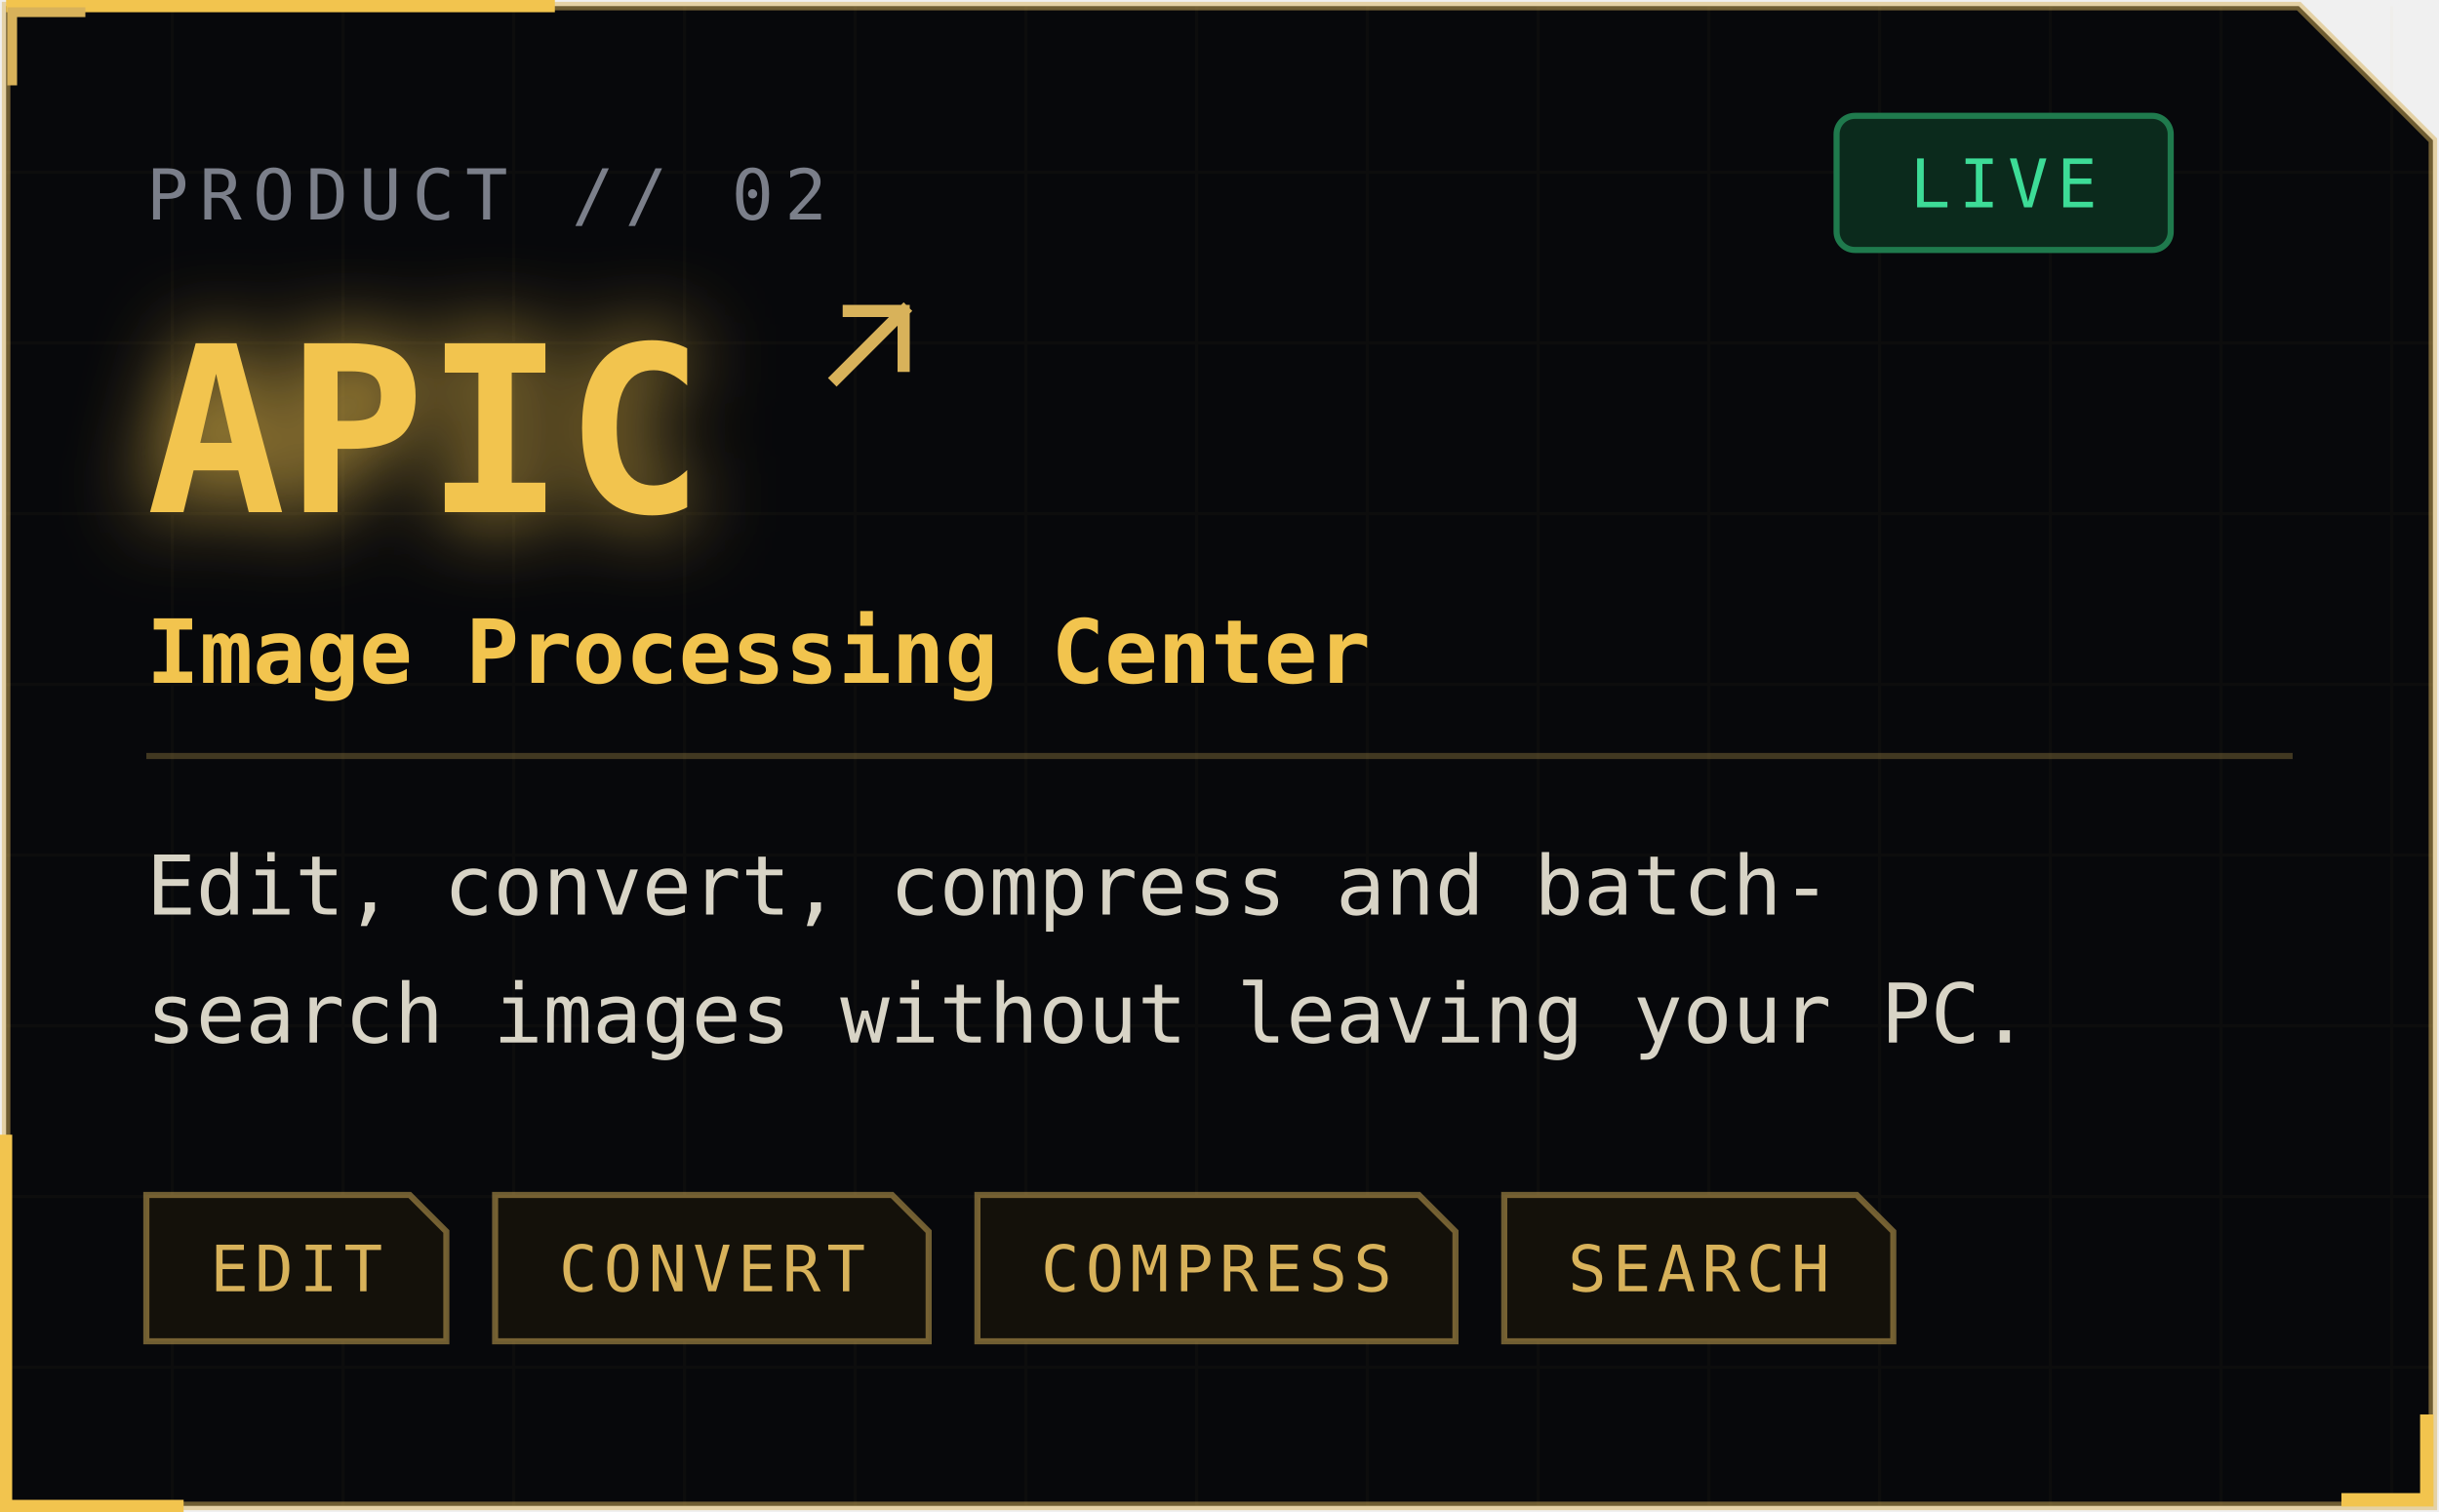
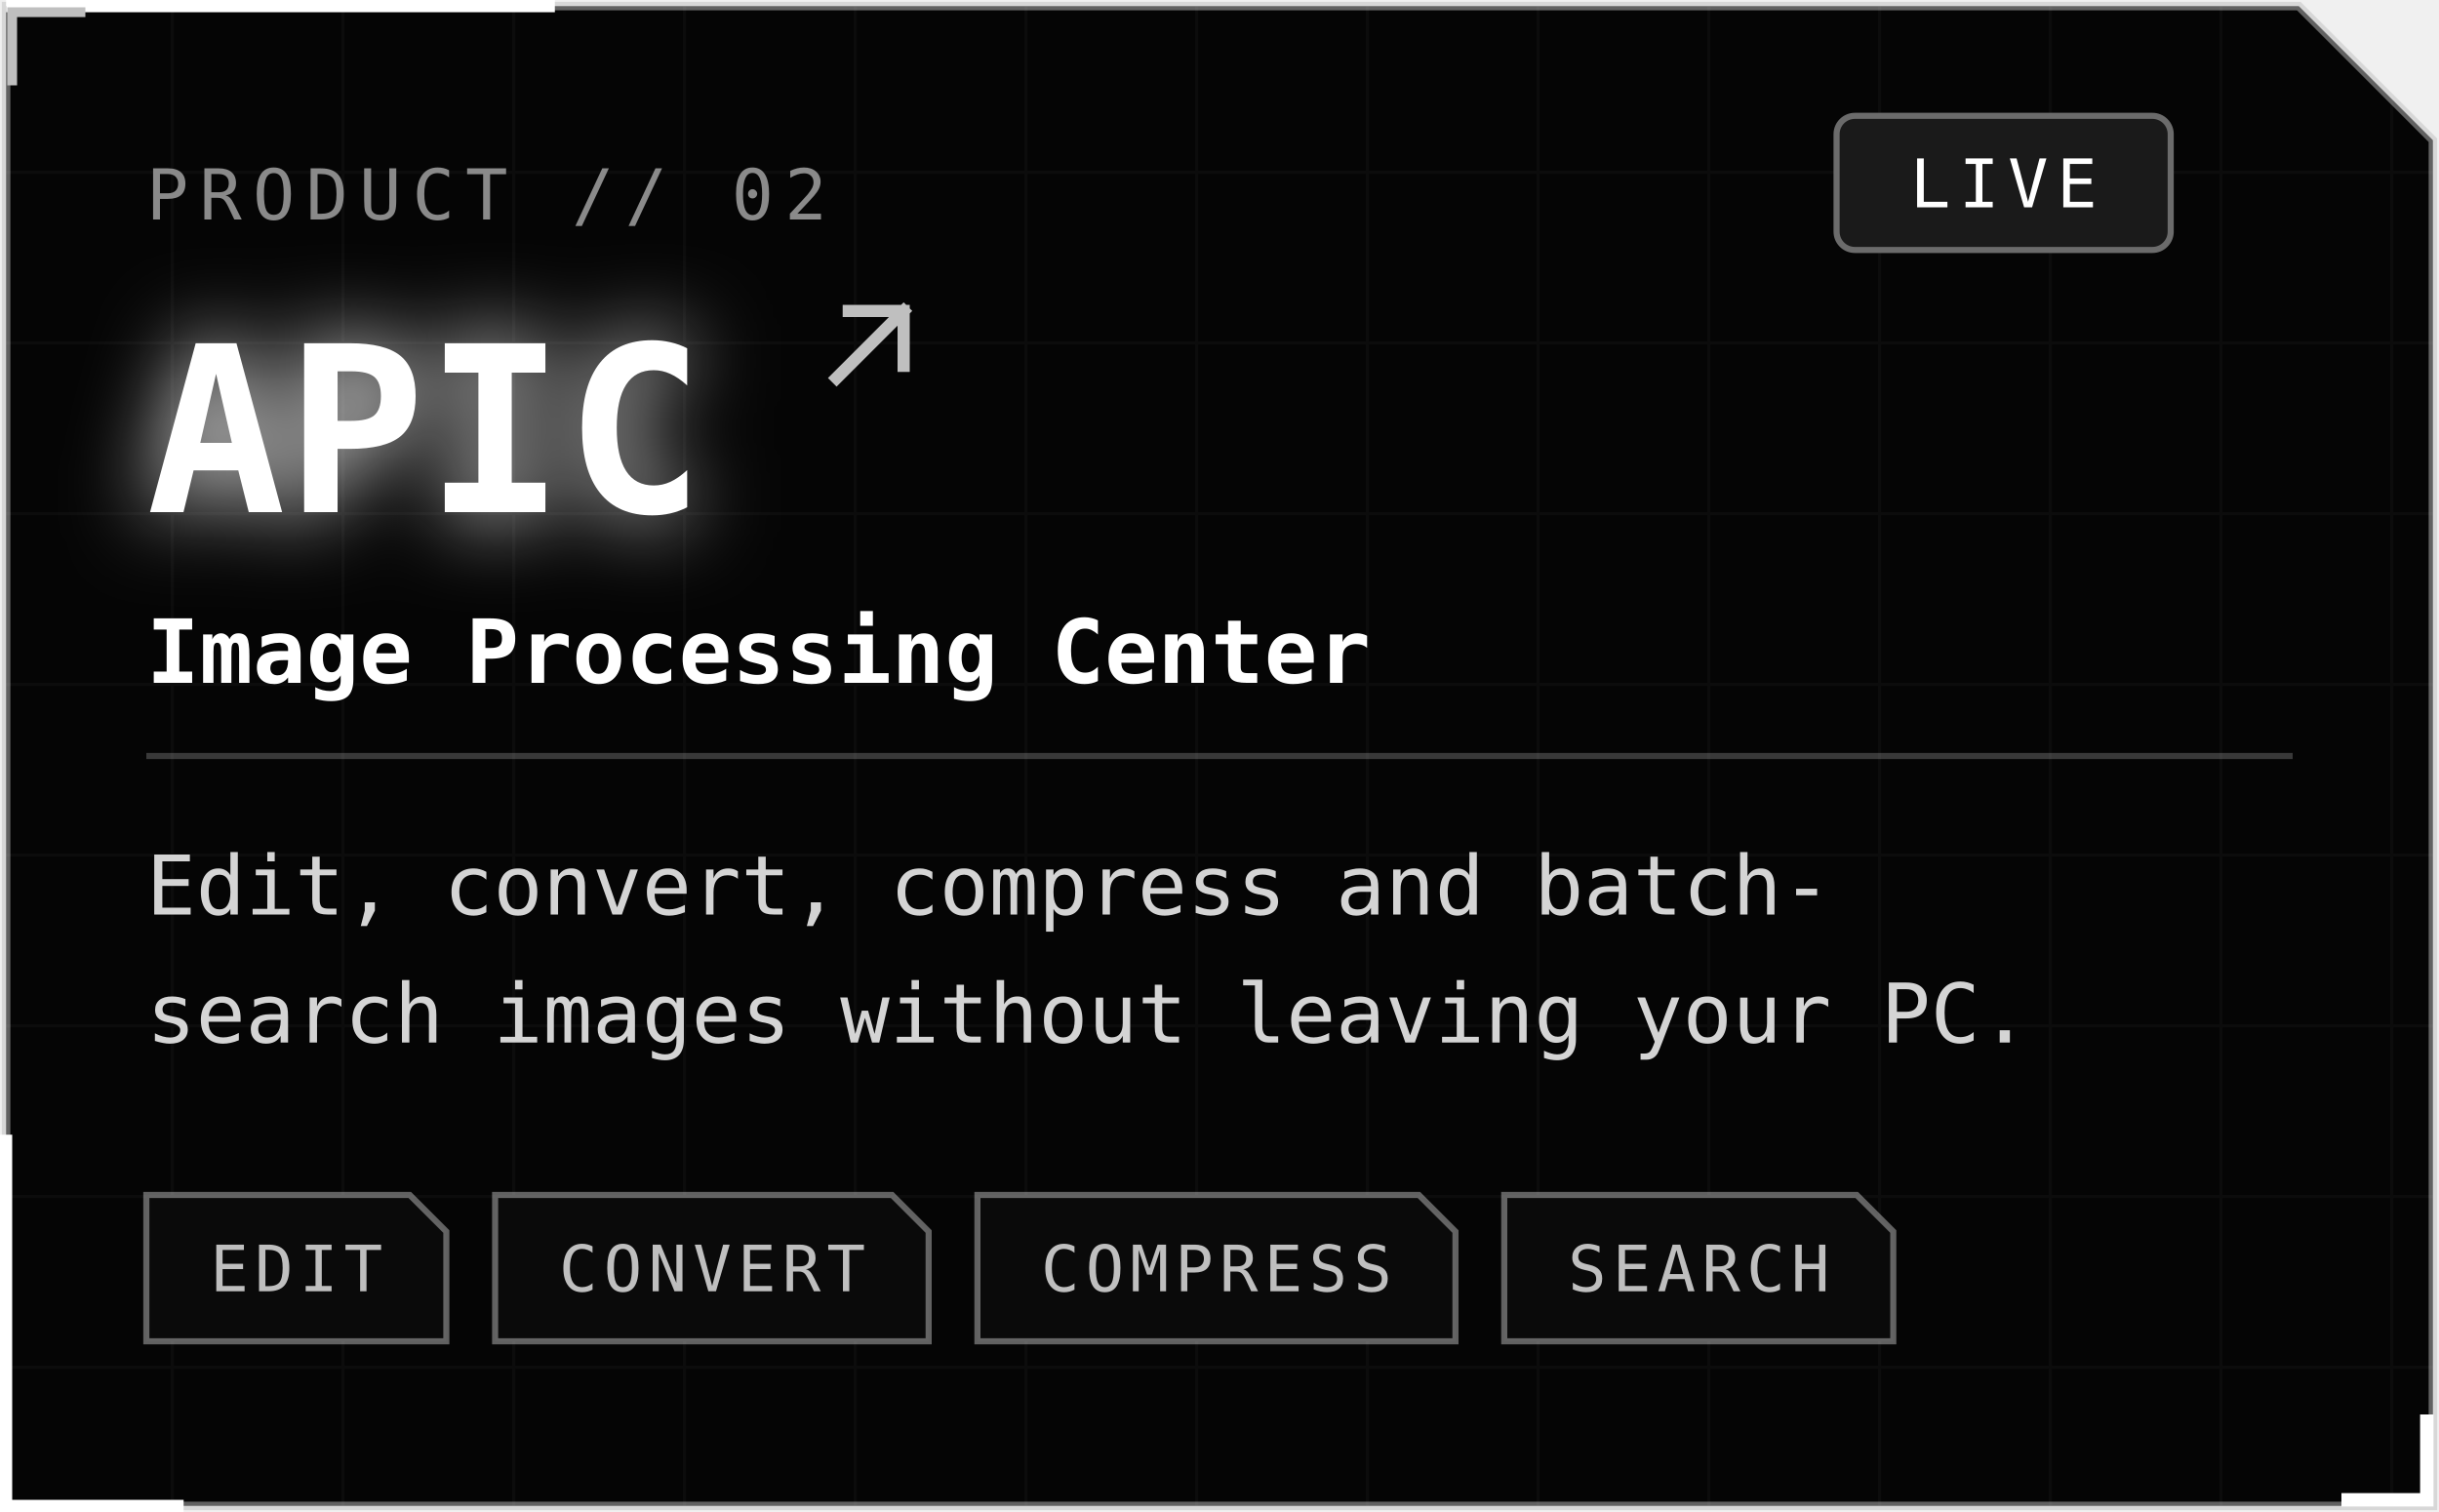
<svg xmlns="http://www.w3.org/2000/svg" width="400" height="248" viewBox="0 0 400 248" role="img" aria-label="APIC — Image Processing Center">
  <style>
@keyframes blink{0%,49%{opacity:1}50%,100%{opacity:0}}
@keyframes pulse{0%,100%{opacity:1}50%{opacity:.3}}
@keyframes breathe{0%,100%{opacity:.35}50%{opacity:.8}}
@keyframes fadein{from{opacity:0}to{opacity:1}}
@keyframes rv{from{transform:scaleX(0)}to{transform:scaleX(1)}}
@keyframes dash{from{stroke-dashoffset:1000}to{stroke-dashoffset:0}}
.cur{animation:blink 1.1s steps(1) infinite}
.dot{animation:pulse 2s ease-in-out infinite}
.glow{animation:breathe 3.2s ease-in-out infinite}
.fi{animation:fadein .8s ease both}
.rv{transform-box:fill-box;transform-origin:left center;animation:rv 1.4s steps(30) both}
.run{stroke-dasharray:90 910;animation:dash 7s linear infinite}
@media (prefers-reduced-motion:reduce){*{animation:none!important}}
</style>
  <defs>
    <filter id="blur" x="-20%" y="-60%" width="140%" height="220%">
      <feGaussianBlur stdDeviation="7" />
    </filter>
    <filter id="blur2" x="-30%" y="-60%" width="160%" height="220%">
      <feGaussianBlur stdDeviation="4" />
    </filter>
    <pattern id="grid" width="28" height="28" patternUnits="userSpaceOnUse">
-       <path d="M28 0H0V28" fill="none" stroke="#f2c44e" stroke-opacity="0.045" stroke-width="1" />
+       <path d="M28 0H0V28" fill="none" stroke="#ffffff" stroke-opacity="0.045" stroke-width="1" />
    </pattern>
    <linearGradient id="shine" gradientUnits="userSpaceOnUse" x1="0" y1="0" x2="320" y2="0" spreadMethod="repeat">
-       <stop offset="0" stop-color="#e0b64a" />
-       <stop offset="0.45" stop-color="#f2c44e" />
-       <stop offset="0.5" stop-color="#fff4c9" />
-       <stop offset="0.55" stop-color="#f2c44e" />
-       <stop offset="1" stop-color="#e0b64a" />
+       <stop offset="0" stop-color="#e6e6e6" />
+       <stop offset="0.45" stop-color="#ffffff" />
+       <stop offset="0.5" stop-color="#ffffff" />
+       <stop offset="0.55" stop-color="#ffffff" />
+       <stop offset="1" stop-color="#e6e6e6" />
      <animateTransform attributeName="gradientTransform" type="translate" from="-320 0" to="320 0" dur="5s" repeatCount="indefinite" />
    </linearGradient>
  </defs>
-   <polygon points="1,1 377,1 399,23 399,247 1,247" fill="#07080b" stroke="#d8b25a" stroke-opacity="0.5" stroke-width="1.4" />
+   <polygon points="1,1 377,1 399,23 399,247 1,247" fill="#050505" stroke="#bfbfbf" stroke-opacity="0.5" stroke-width="1.4" />
  <rect x="1" y="1" width="398" height="246" fill="url(#grid)" opacity="0.6" />
-   <polygon points="1,1 377,1 399,23 399,247 1,247" fill="none" stroke="#f2c44e" stroke-width="2" pathLength="1000" class="run" />
-   <path d="M384 246 H398 V232" fill="none" stroke="#f2c44e" stroke-width="2.2" />
-   <path d="M2 14 V2 H14" fill="none" stroke="#d8b25a" stroke-width="1.6" />
-   <text x="24" y="36" font-family="ui-monospace,SFMono-Regular,Menlo,Consolas,'DejaVu Sans Mono','Courier New',monospace" font-size="11.5" letter-spacing="1.8" fill="#7b7f8a">PRODUCT // 02</text>
-   <rect x="301.2" y="19" width="54.8" height="22" rx="3" fill="#0b2a1c" stroke="#1f7a4d" />
-   <text x="328.6" y="34" text-anchor="middle" font-family="ui-monospace,SFMono-Regular,Menlo,Consolas,'DejaVu Sans Mono','Courier New',monospace" font-size="11" letter-spacing="1.4" fill="#3ddc97">LIVE</text>
-   <text x="24" y="84" font-family="ui-monospace,SFMono-Regular,Menlo,Consolas,'DejaVu Sans Mono','Courier New',monospace" font-size="38" font-weight="800" textLength="91.2" lengthAdjust="spacing" fill="#f2c44e" filter="url(#blur)" class="glow">APIC</text>
-   <text x="24" y="84" font-family="ui-monospace,SFMono-Regular,Menlo,Consolas,'DejaVu Sans Mono','Courier New',monospace" font-size="38" font-weight="800" textLength="91.2" lengthAdjust="spacing" fill="#f2c44e">APIC</text>
-   <path d="M137.2 62 L148.2 51 M139.2 51 H148.2 V60" fill="none" stroke="#d8b25a" stroke-width="2" stroke-linecap="square" />
-   <text x="24" y="112" font-family="ui-monospace,SFMono-Regular,Menlo,Consolas,'DejaVu Sans Mono','Courier New',monospace" font-size="14.5" font-weight="700" fill="#f2c44e">Image Processing Center</text>
-   <line x1="24" y1="124" x2="376" y2="124" stroke="#d8b25a" stroke-opacity="0.28" />
-   <text x="24" y="150" font-family="ui-monospace,SFMono-Regular,Menlo,Consolas,'DejaVu Sans Mono','Courier New',monospace" font-size="13.5" fill="#d8d4c6">Edit, convert, compress and batch-</text>
-   <text x="24" y="171" font-family="ui-monospace,SFMono-Regular,Menlo,Consolas,'DejaVu Sans Mono','Courier New',monospace" font-size="13.5" fill="#d8d4c6">search images without leaving your PC.</text>
-   <polygon points="24,196 67.2,196 73.2,202 73.2,220 24,220" fill="#14110a" stroke="#d8b25a" stroke-opacity="0.5" />
-   <text x="48.6" y="211.8" text-anchor="middle" font-family="ui-monospace,SFMono-Regular,Menlo,Consolas,'DejaVu Sans Mono','Courier New',monospace" font-size="10.5" letter-spacing="1" fill="#d8b25a">EDIT</text>
-   <polygon points="81.2,196 146.3,196 152.3,202 152.3,220 81.2,220" fill="#14110a" stroke="#d8b25a" stroke-opacity="0.5" />
-   <text x="116.8" y="211.8" text-anchor="middle" font-family="ui-monospace,SFMono-Regular,Menlo,Consolas,'DejaVu Sans Mono','Courier New',monospace" font-size="10.5" letter-spacing="1" fill="#d8b25a">CONVERT</text>
-   <polygon points="160.3,196 232.7,196 238.7,202 238.7,220 160.3,220" fill="#14110a" stroke="#d8b25a" stroke-opacity="0.5" />
-   <text x="199.5" y="211.8" text-anchor="middle" font-family="ui-monospace,SFMono-Regular,Menlo,Consolas,'DejaVu Sans Mono','Courier New',monospace" font-size="10.5" letter-spacing="1" fill="#d8b25a">COMPRESS</text>
-   <polygon points="246.7,196 304.5,196 310.5,202 310.5,220 246.7,220" fill="#14110a" stroke="#d8b25a" stroke-opacity="0.5" />
-   <text x="278.6" y="211.8" text-anchor="middle" font-family="ui-monospace,SFMono-Regular,Menlo,Consolas,'DejaVu Sans Mono','Courier New',monospace" font-size="10.5" letter-spacing="1" fill="#d8b25a">SEARCH</text>
+   <polygon points="1,1 377,1 399,23 399,247 1,247" fill="none" stroke="#ffffff" stroke-width="2" pathLength="1000" class="run" />
+   <path d="M384 246 H398 V232" fill="none" stroke="#ffffff" stroke-width="2.2" />
+   <path d="M2 14 V2 H14" fill="none" stroke="#bfbfbf" stroke-width="1.6" />
+   <text x="24" y="36" font-family="ui-monospace,SFMono-Regular,Menlo,Consolas,'DejaVu Sans Mono','Courier New',monospace" font-size="11.5" letter-spacing="1.8" fill="#8a8a8a">PRODUCT // 02</text>
+   <rect x="301.2" y="19" width="54.8" height="22" rx="3" fill="#1a1a1a" stroke="#6b6b6b" />
+   <text x="328.6" y="34" text-anchor="middle" font-family="ui-monospace,SFMono-Regular,Menlo,Consolas,'DejaVu Sans Mono','Courier New',monospace" font-size="11" letter-spacing="1.4" fill="#ffffff">LIVE</text>
+   <text x="24" y="84" font-family="ui-monospace,SFMono-Regular,Menlo,Consolas,'DejaVu Sans Mono','Courier New',monospace" font-size="38" font-weight="800" textLength="91.2" lengthAdjust="spacing" fill="#ffffff" filter="url(#blur)" class="glow">APIC</text>
+   <text x="24" y="84" font-family="ui-monospace,SFMono-Regular,Menlo,Consolas,'DejaVu Sans Mono','Courier New',monospace" font-size="38" font-weight="800" textLength="91.2" lengthAdjust="spacing" fill="#ffffff">APIC</text>
+   <path d="M137.2 62 L148.2 51 M139.2 51 H148.2 V60" fill="none" stroke="#bfbfbf" stroke-width="2" stroke-linecap="square" />
+   <text x="24" y="112" font-family="ui-monospace,SFMono-Regular,Menlo,Consolas,'DejaVu Sans Mono','Courier New',monospace" font-size="14.5" font-weight="700" fill="#ffffff">Image Processing Center</text>
+   <line x1="24" y1="124" x2="376" y2="124" stroke="#bfbfbf" stroke-opacity="0.28" />
+   <text x="24" y="150" font-family="ui-monospace,SFMono-Regular,Menlo,Consolas,'DejaVu Sans Mono','Courier New',monospace" font-size="13.5" fill="#d4d4d4">Edit, convert, compress and batch-</text>
+   <text x="24" y="171" font-family="ui-monospace,SFMono-Regular,Menlo,Consolas,'DejaVu Sans Mono','Courier New',monospace" font-size="13.5" fill="#d4d4d4">search images without leaving your PC.</text>
+   <polygon points="24,196 67.2,196 73.2,202 73.2,220 24,220" fill="#0a0a0a" stroke="#bfbfbf" stroke-opacity="0.5" />
+   <text x="48.6" y="211.8" text-anchor="middle" font-family="ui-monospace,SFMono-Regular,Menlo,Consolas,'DejaVu Sans Mono','Courier New',monospace" font-size="10.5" letter-spacing="1" fill="#bfbfbf">EDIT</text>
+   <polygon points="81.2,196 146.3,196 152.3,202 152.3,220 81.2,220" fill="#0a0a0a" stroke="#bfbfbf" stroke-opacity="0.5" />
+   <text x="116.8" y="211.8" text-anchor="middle" font-family="ui-monospace,SFMono-Regular,Menlo,Consolas,'DejaVu Sans Mono','Courier New',monospace" font-size="10.5" letter-spacing="1" fill="#bfbfbf">CONVERT</text>
+   <polygon points="160.3,196 232.7,196 238.7,202 238.7,220 160.3,220" fill="#0a0a0a" stroke="#bfbfbf" stroke-opacity="0.5" />
+   <text x="199.5" y="211.8" text-anchor="middle" font-family="ui-monospace,SFMono-Regular,Menlo,Consolas,'DejaVu Sans Mono','Courier New',monospace" font-size="10.5" letter-spacing="1" fill="#bfbfbf">COMPRESS</text>
+   <polygon points="246.7,196 304.5,196 310.5,202 310.5,220 246.7,220" fill="#0a0a0a" stroke="#bfbfbf" stroke-opacity="0.5" />
+   <text x="278.6" y="211.8" text-anchor="middle" font-family="ui-monospace,SFMono-Regular,Menlo,Consolas,'DejaVu Sans Mono','Courier New',monospace" font-size="10.5" letter-spacing="1" fill="#bfbfbf">SEARCH</text>
</svg>
